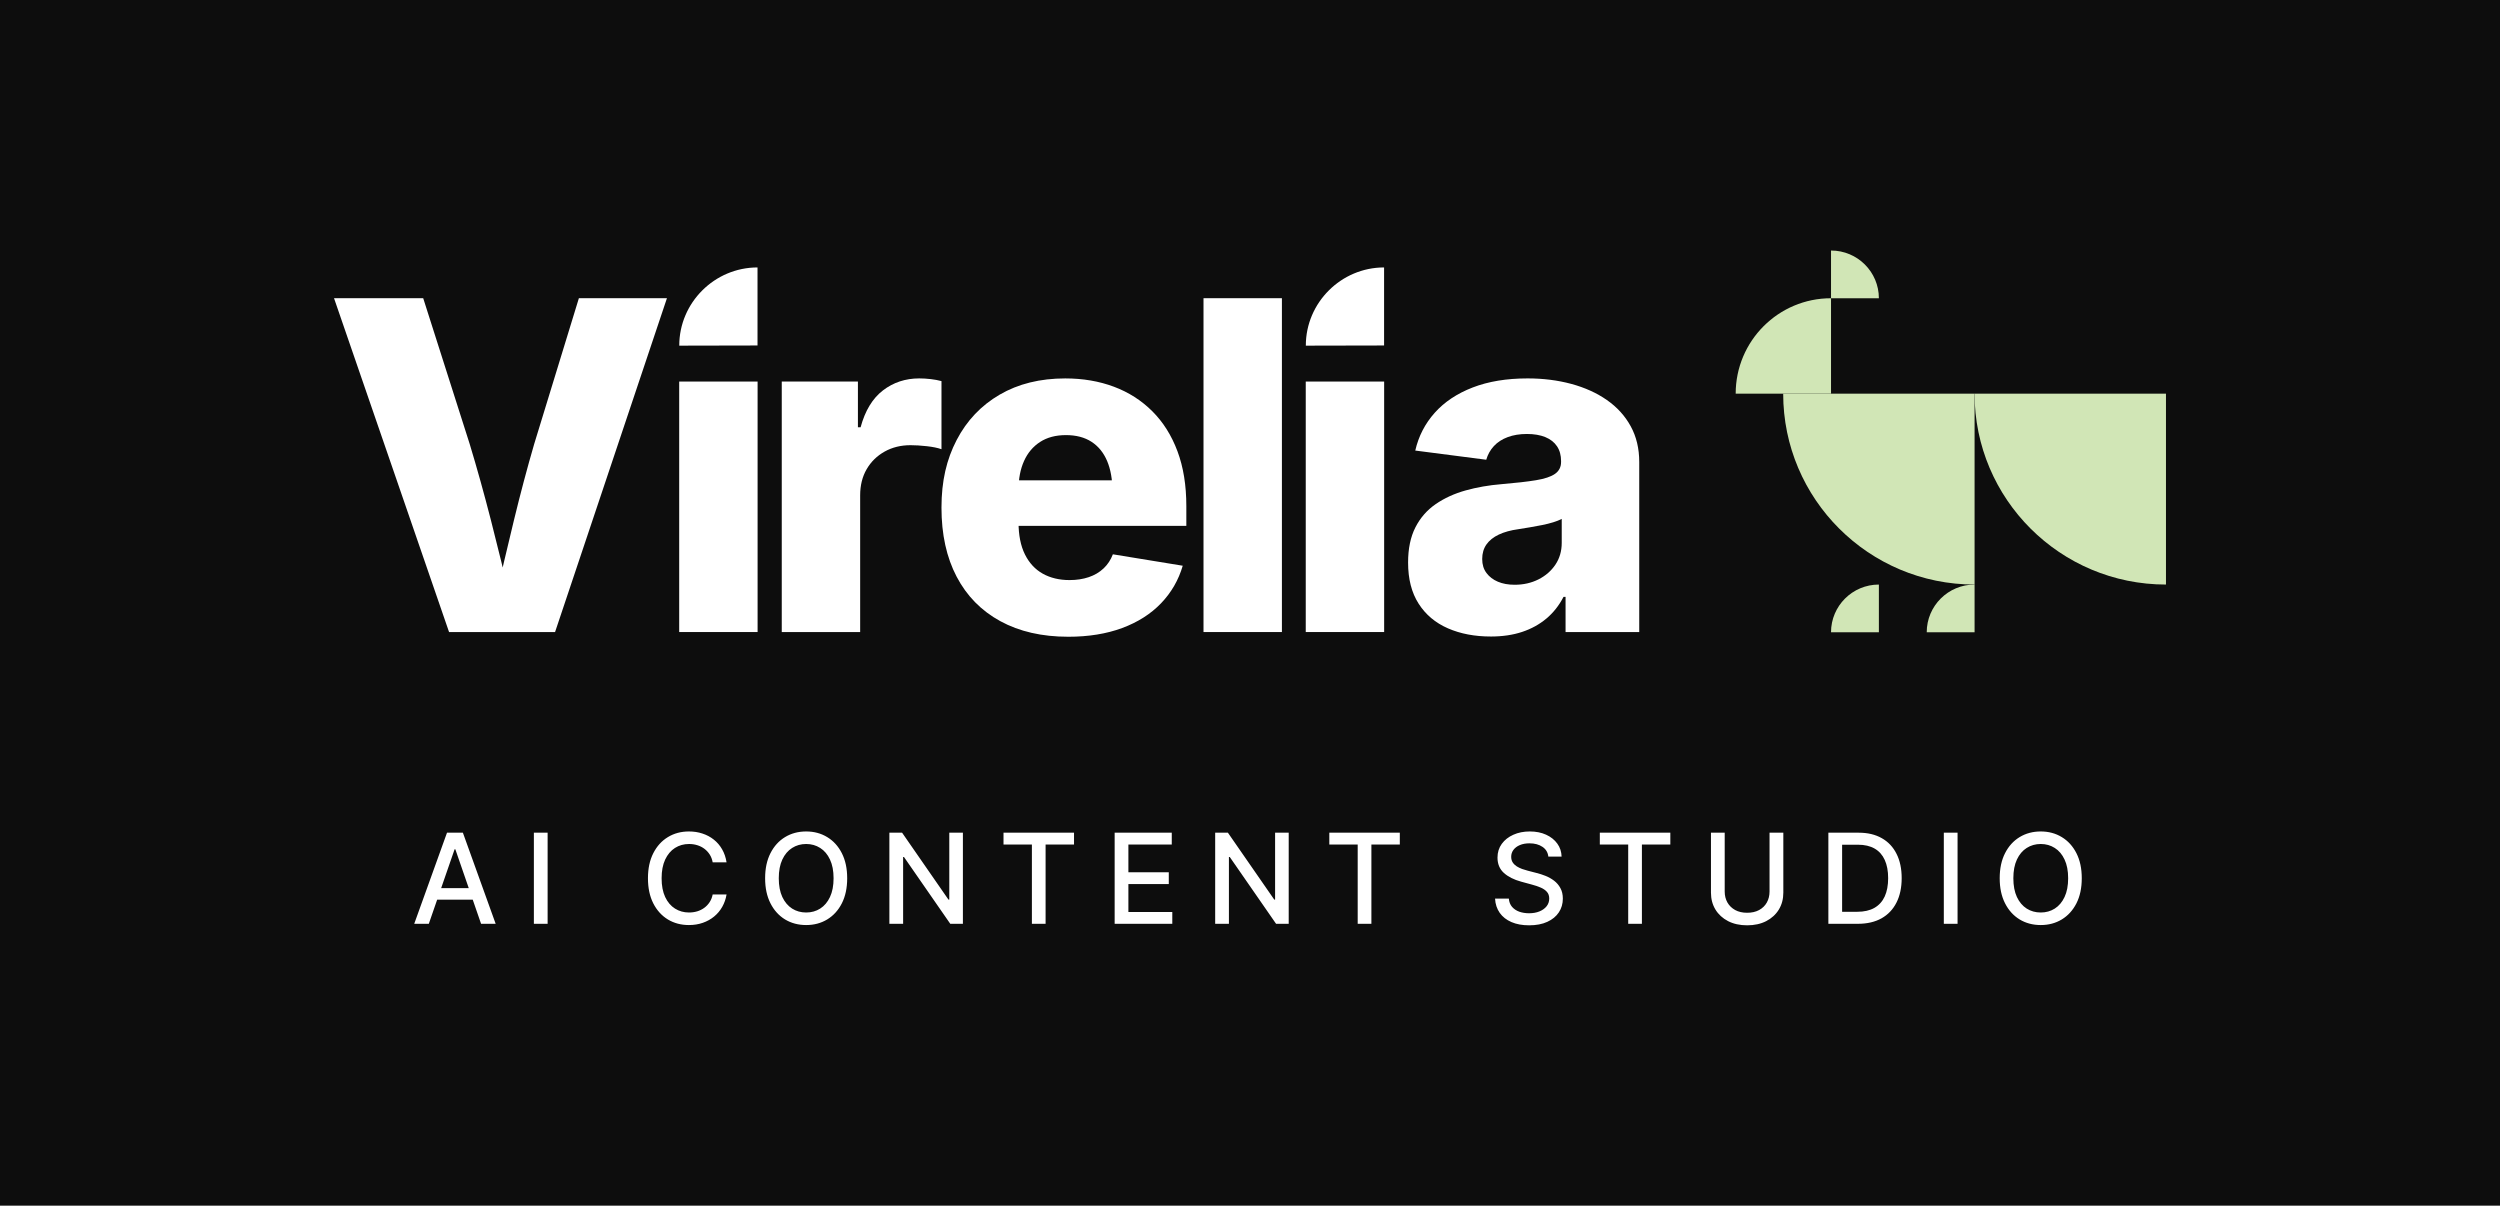
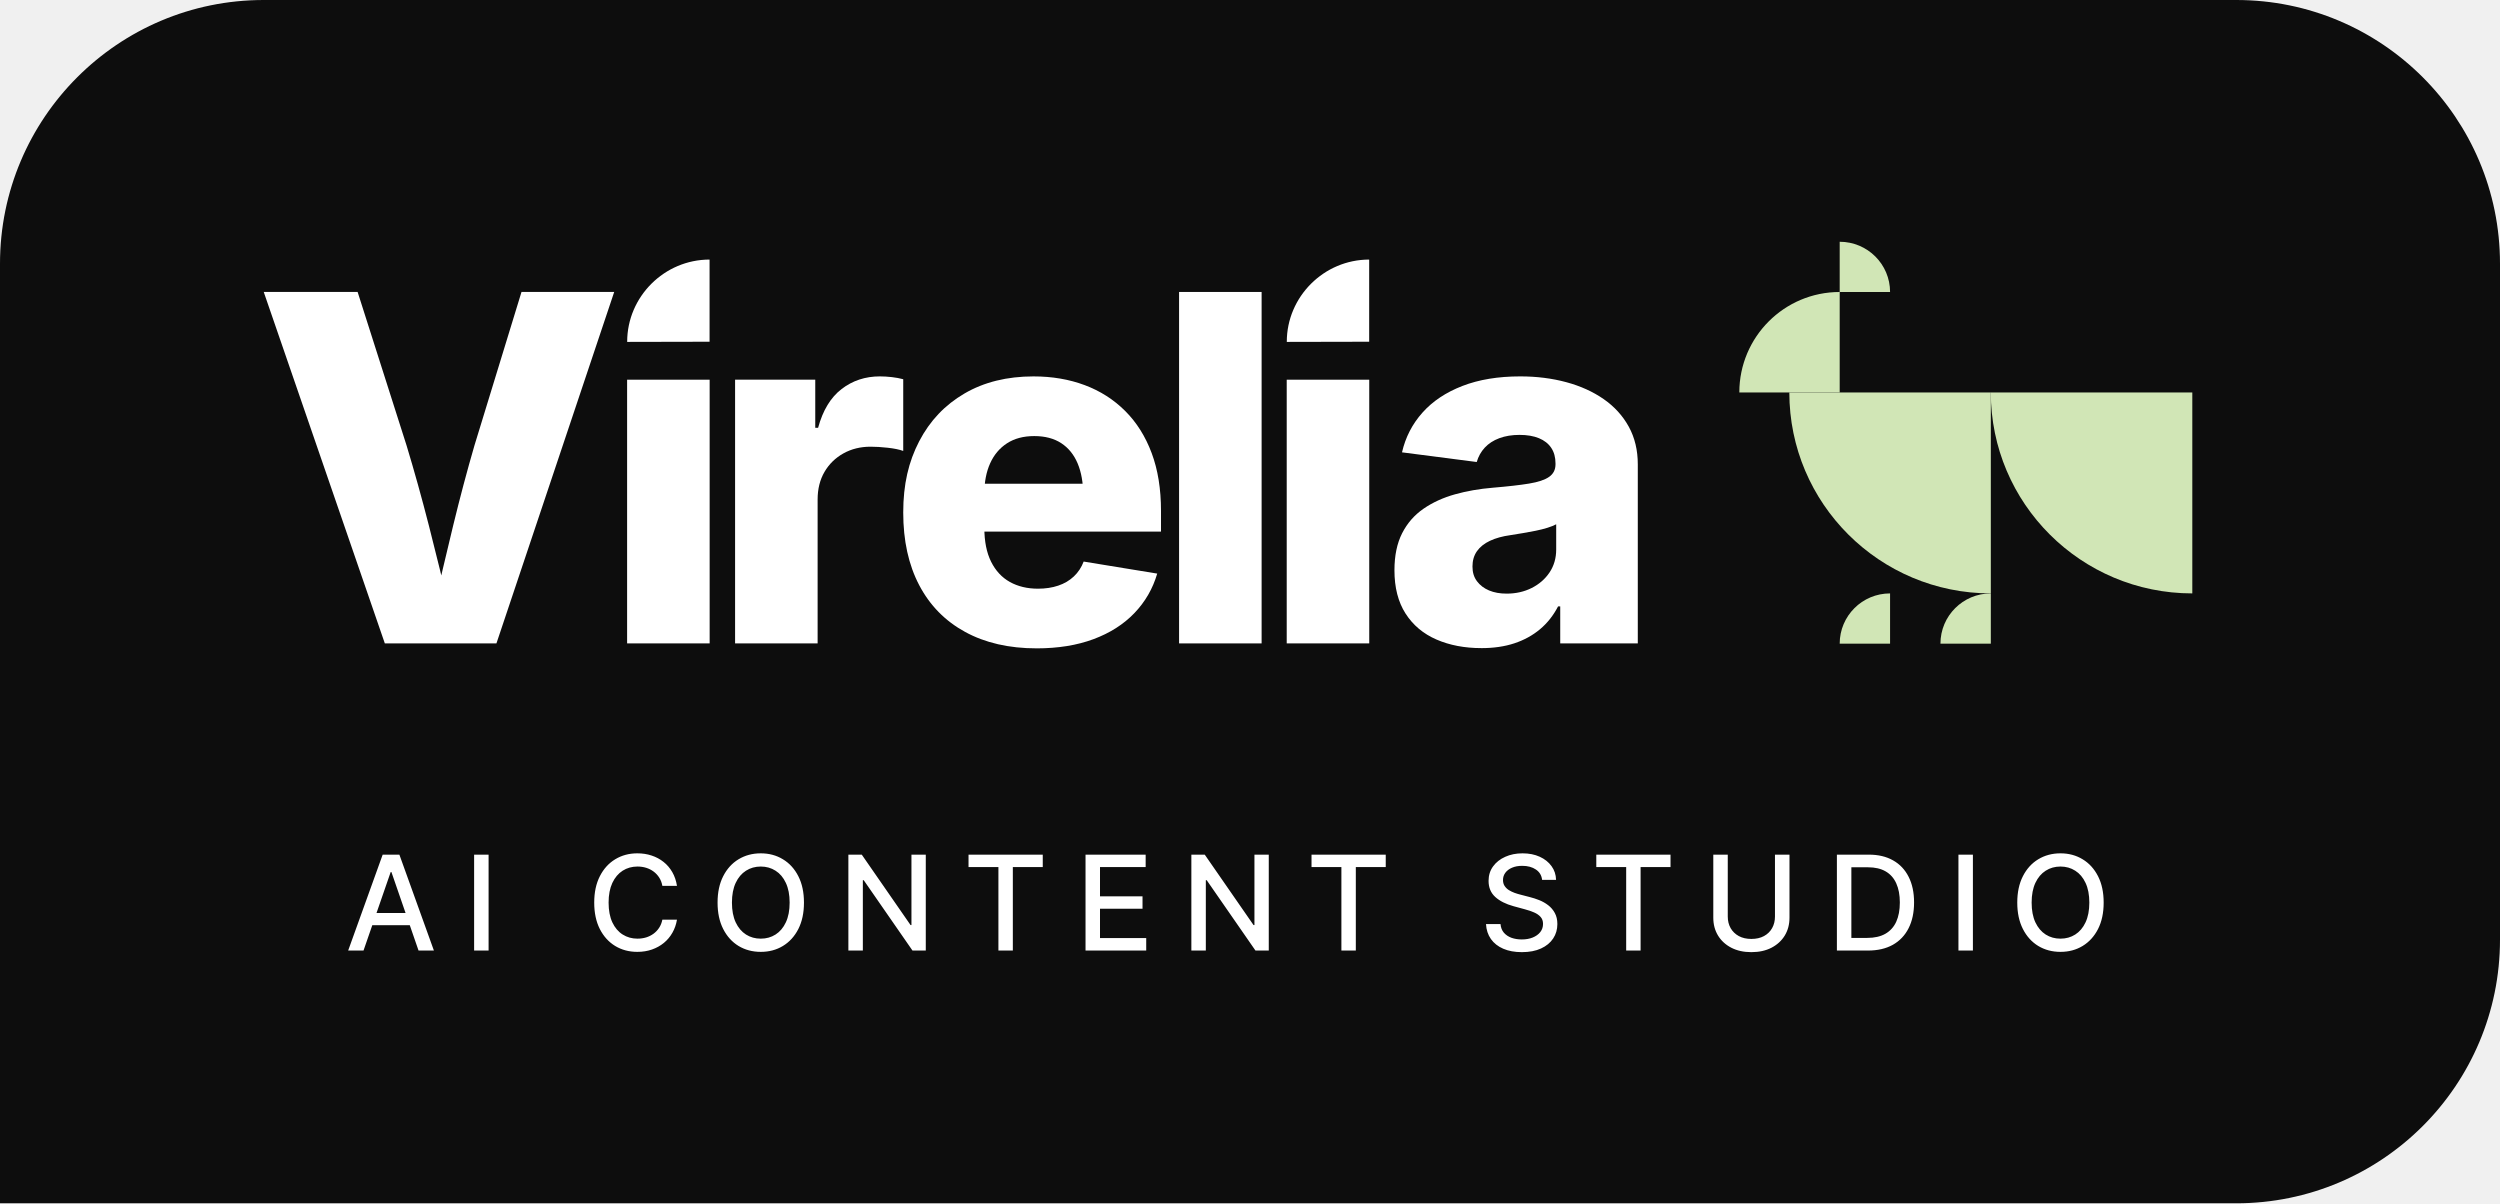
- <svg xmlns="http://www.w3.org/2000/svg" width="479" height="231" viewBox="0 0 479 231" fill="none">
-   <rect width="479" height="231" fill="#0D0D0D" />
+ <svg xmlns="http://www.w3.org/2000/svg" width="455" height="219" viewBox="0 0 455 219" fill="none">
+   <path d="M0 48C0 21.49 21.49 0 48 0H407C433.51 0 455 21.49 455 48V171C455 197.51 433.51 219 407 219H0V48Z" fill="#0D0D0D" />
  <g clip-path="url(#clip0_846_26747)">
-     <path d="M359.993 57.144C359.993 52.095 355.887 48 350.824 48V57.144H359.993Z" fill="#D1E6B6" />
-     <path d="M359.993 112.001C354.93 112.001 350.824 116.095 350.824 121.145H359.993V112.001Z" fill="#D1E6B6" />
-     <path d="M378.33 112.001C373.267 112.001 369.161 116.095 369.161 121.145H378.33V112.001Z" fill="#D1E6B6" />
-     <path d="M332.557 75.425C332.557 65.329 340.736 57.144 350.824 57.144V75.425H332.557Z" fill="#D1E6B6" />
-     <path d="M378.33 112.001C358.076 112.001 341.658 95.625 341.658 75.425H378.33V112.001Z" fill="#D1E6B6" />
-     <path d="M415 112.001C394.746 112.001 378.328 95.625 378.328 75.425H415V112.001Z" fill="#D1E6B6" />
-     <path d="M86.038 121.098L64 57.136H81.086L89.996 85.082C91.402 89.719 92.757 94.583 94.063 99.678C95.368 104.771 96.681 110.139 98.001 115.776H94.687C95.978 110.11 97.241 104.737 98.474 99.657C99.708 94.577 100.999 89.719 102.348 85.082L110.913 57.136H127.786L106.351 121.1H86.036L86.038 121.098Z" fill="white" />
-     <path d="M130.134 121.098V73.105H145.155V121.098H130.134Z" fill="white" />
-     <path d="M149.785 121.098V73.105H164.377V81.862H164.893C165.753 78.685 167.18 76.332 169.174 74.8C171.169 73.269 173.485 72.503 176.125 72.503C176.814 72.503 177.539 72.547 178.299 72.632C179.059 72.718 179.755 72.847 180.388 73.019V86.07C179.669 85.811 178.729 85.62 177.568 85.49C176.405 85.361 175.365 85.299 174.448 85.299C172.61 85.299 170.96 85.705 169.498 86.521C168.036 87.338 166.887 88.461 166.054 89.892C165.221 91.323 164.807 92.997 164.807 94.914V121.1H149.785V121.098Z" fill="white" />
-     <path d="M204.662 122C199.64 122 195.308 121.006 191.664 119.017C188.019 117.028 185.229 114.188 183.293 110.495C181.355 106.804 180.387 102.397 180.387 97.274C180.387 92.152 181.356 88.031 183.293 84.31C185.229 80.589 187.975 77.692 191.534 75.617C195.091 73.542 199.281 72.505 204.103 72.505C207.488 72.505 210.594 73.036 213.421 74.094C216.247 75.152 218.701 76.721 220.781 78.795C222.862 80.87 224.468 83.424 225.602 86.457C226.736 89.49 227.302 92.997 227.302 96.974V100.751H185.724V92.037H220.157L213.142 94.098C213.142 91.865 212.804 89.948 212.131 88.344C211.456 86.743 210.458 85.511 209.14 84.653C207.82 83.795 206.184 83.366 204.234 83.366C202.283 83.366 200.633 83.803 199.284 84.676C197.935 85.549 196.909 86.765 196.206 88.325C195.504 89.885 195.151 91.71 195.151 93.799V100.067C195.151 102.529 195.56 104.581 196.377 106.227C197.196 107.872 198.336 109.103 199.8 109.92C201.264 110.734 202.97 111.142 204.921 111.142C206.27 111.142 207.496 110.957 208.601 110.584C209.706 110.213 210.652 109.655 211.442 108.91C212.231 108.166 212.826 107.264 213.227 106.204L226.613 108.393C225.809 111.141 224.424 113.538 222.46 115.584C220.495 117.631 218.012 119.212 215.015 120.327C212.016 121.443 208.566 122.002 204.664 122.002L204.662 122Z" fill="white" />
-     <path d="M245.613 57.136V121.1H230.592V57.136H245.613Z" fill="white" />
-     <path d="M250.182 121.098V73.105H265.203V121.098H250.182Z" fill="white" />
-     <path d="M285.627 121.956C282.556 121.956 279.823 121.434 277.427 120.39C275.03 119.346 273.158 117.771 271.811 115.668C270.462 113.564 269.789 110.939 269.789 107.79C269.789 105.128 270.255 102.882 271.188 101.049C272.12 99.218 273.419 97.731 275.083 96.585C276.748 95.441 278.656 94.569 280.808 93.967C282.961 93.365 285.255 92.965 287.694 92.765C290.419 92.536 292.614 92.286 294.279 92.013C295.943 91.742 297.163 91.334 297.938 90.79C298.713 90.246 299.101 89.488 299.101 88.515V88.344C299.101 87.228 298.842 86.284 298.326 85.511C297.81 84.739 297.063 84.153 296.087 83.751C295.112 83.351 293.934 83.15 292.558 83.15C291.181 83.15 289.954 83.35 288.878 83.751C287.802 84.151 286.919 84.724 286.23 85.468C285.541 86.213 285.054 87.086 284.766 88.086L271.165 86.326C271.796 83.579 273.039 81.168 274.889 79.094C276.74 77.019 279.164 75.402 282.163 74.242C285.161 73.082 288.669 72.503 292.687 72.503C295.67 72.503 298.462 72.855 301.058 73.555C303.654 74.257 305.929 75.286 307.881 76.646C309.832 78.006 311.352 79.679 312.443 81.668C313.533 83.658 314.078 85.939 314.078 88.515V121.098H299.962V114.359H299.573C298.713 116.019 297.614 117.407 296.28 118.523C294.945 119.64 293.396 120.492 291.631 121.077C289.866 121.664 287.865 121.958 285.627 121.958V121.956ZM290.19 112.041C291.882 112.041 293.41 111.697 294.772 111.01C296.134 110.323 297.218 109.379 298.022 108.177C298.824 106.975 299.227 105.588 299.227 104.013V99.42C298.797 99.649 298.258 99.864 297.613 100.064C296.967 100.264 296.257 100.443 295.482 100.599C294.708 100.757 293.933 100.899 293.158 101.028C292.383 101.157 291.637 101.28 290.921 101.393C289.459 101.593 288.21 101.937 287.176 102.424C286.143 102.911 285.353 103.54 284.808 104.313C284.263 105.086 283.99 106.015 283.99 107.103C283.99 108.19 284.263 109.056 284.808 109.786C285.353 110.515 286.084 111.073 287.003 111.46C287.92 111.847 288.983 112.039 290.188 112.039L290.19 112.041Z" fill="white" />
-     <path d="M265.19 66.195L250.197 66.227C250.197 66.216 250.197 66.206 250.197 66.195C250.197 57.991 256.965 51.241 265.19 51.241V66.195Z" fill="white" />
-     <path d="M145.141 66.195L130.147 66.227C130.147 66.216 130.147 66.206 130.147 66.195C130.147 57.991 136.915 51.241 145.141 51.241V66.195Z" fill="white" />
+     <path d="M343.993 53.144C343.993 48.095 339.887 44 334.824 44V53.144H343.993Z" fill="#D1E6B6" />
+     <path d="M343.993 108.001C338.93 108.001 334.824 112.095 334.824 117.145H343.993V108.001Z" fill="#D1E6B6" />
+     <path d="M362.33 108.001C357.267 108.001 353.161 112.095 353.161 117.145H362.33V108.001Z" fill="#D1E6B6" />
+     <path d="M316.557 71.425C316.557 61.329 324.736 53.144 334.824 53.144V71.425H316.557Z" fill="#D1E6B6" />
+     <path d="M362.33 108C342.076 108 325.658 91.625 325.658 71.425H362.33V108Z" fill="#D1E6B6" />
+     <path d="M399 108C378.746 108 362.328 91.625 362.328 71.425H399V108Z" fill="#D1E6B6" />
+     <path d="M70.038 117.098L48 53.136H65.086L73.996 81.082C75.402 85.719 76.757 90.583 78.063 95.678C79.368 100.771 80.681 106.139 82.001 111.776H78.687C79.978 106.11 81.241 100.737 82.474 95.657C83.708 90.577 84.999 85.719 86.348 81.082L94.913 53.136H111.786L90.351 117.1H70.036L70.038 117.098Z" fill="white" />
+     <path d="M114.134 117.098V69.105H129.155V117.098H114.134Z" fill="white" />
+     <path d="M133.785 117.098V69.105H148.377V77.862H148.893C149.753 74.685 151.18 72.332 153.174 70.8C155.169 69.269 157.485 68.503 160.125 68.503C160.814 68.503 161.539 68.547 162.299 68.632C163.059 68.718 163.755 68.847 164.388 69.019V82.07C163.669 81.811 162.729 81.62 161.568 81.49C160.405 81.361 159.365 81.299 158.448 81.299C156.61 81.299 154.96 81.705 153.498 82.521C152.036 83.338 150.887 84.461 150.054 85.892C149.221 87.323 148.807 88.997 148.807 90.914V117.1H133.785V117.098Z" fill="white" />
+     <path d="M188.662 118C183.64 118 179.308 117.006 175.664 115.017C172.019 113.028 169.229 110.188 167.293 106.495C165.355 102.804 164.387 98.397 164.387 93.274C164.387 88.152 165.356 84.031 167.293 80.31C169.229 76.589 171.975 73.692 175.534 71.617C179.091 69.542 183.281 68.505 188.103 68.505C191.488 68.505 194.594 69.036 197.421 70.094C200.247 71.152 202.701 72.721 204.781 74.795C206.862 76.87 208.468 79.424 209.602 82.457C210.736 85.49 211.302 88.997 211.302 92.974V96.751H169.724V88.037H204.157L197.142 90.098C197.142 87.865 196.804 85.948 196.131 84.344C195.456 82.743 194.458 81.511 193.14 80.653C191.82 79.795 190.184 79.366 188.234 79.366C186.283 79.366 184.633 79.803 183.284 80.676C181.935 81.549 180.909 82.765 180.206 84.325C179.504 85.885 179.151 87.71 179.151 89.799V96.067C179.151 98.529 179.56 100.581 180.377 102.227C181.196 103.872 182.336 105.103 183.8 105.92C185.264 106.734 186.97 107.142 188.921 107.142C190.27 107.142 191.496 106.957 192.601 106.584C193.706 106.213 194.652 105.655 195.442 104.91C196.231 104.166 196.826 103.264 197.227 102.204L210.613 104.393C209.809 107.141 208.424 109.538 206.46 111.584C204.495 113.631 202.012 115.212 199.015 116.327C196.016 117.443 192.566 118.002 188.664 118.002L188.662 118Z" fill="white" />
+     <path d="M229.613 53.136V117.1H214.592V53.136H229.613Z" fill="white" />
+     <path d="M234.182 117.098V69.105H249.203V117.098H234.182Z" fill="white" />
+     <path d="M269.627 117.956C266.556 117.956 263.823 117.434 261.427 116.39C259.03 115.346 257.158 113.771 255.811 111.668C254.462 109.564 253.789 106.939 253.789 103.79C253.789 101.128 254.255 98.882 255.188 97.049C256.12 95.218 257.419 93.731 259.083 92.585C260.748 91.441 262.656 90.569 264.808 89.967C266.961 89.365 269.255 88.965 271.694 88.765C274.419 88.536 276.614 88.286 278.279 88.013C279.943 87.742 281.163 87.334 281.938 86.79C282.713 86.246 283.101 85.488 283.101 84.515V84.344C283.101 83.228 282.842 82.284 282.326 81.511C281.81 80.739 281.063 80.153 280.087 79.751C279.112 79.351 277.934 79.15 276.558 79.15C275.181 79.15 273.954 79.35 272.878 79.751C271.802 80.151 270.919 80.724 270.23 81.468C269.541 82.213 269.054 83.086 268.766 84.086L255.165 82.326C255.796 79.579 257.039 77.168 258.889 75.094C260.74 73.019 263.164 71.402 266.163 70.242C269.161 69.082 272.669 68.503 276.687 68.503C279.67 68.503 282.462 68.855 285.058 69.555C287.654 70.257 289.929 71.286 291.881 72.646C293.832 74.006 295.352 75.679 296.443 77.668C297.533 79.658 298.078 81.939 298.078 84.515V117.098H283.962V110.359H283.573C282.713 112.019 281.614 113.407 280.28 114.523C278.945 115.64 277.396 116.492 275.631 117.077C273.866 117.664 271.865 117.958 269.627 117.958V117.956ZM274.19 108.041C275.882 108.041 277.41 107.697 278.772 107.01C280.134 106.323 281.218 105.379 282.022 104.177C282.824 102.975 283.227 101.588 283.227 100.013V95.42C282.797 95.649 282.258 95.864 281.613 96.064C280.967 96.264 280.257 96.443 279.482 96.599C278.708 96.757 277.933 96.899 277.158 97.028C276.383 97.157 275.637 97.28 274.921 97.393C273.459 97.593 272.21 97.937 271.176 98.424C270.143 98.911 269.353 99.54 268.808 100.313C268.263 101.086 267.99 102.015 267.99 103.103C267.99 104.19 268.263 105.056 268.808 105.785C269.353 106.515 270.084 107.073 271.003 107.46C271.92 107.847 272.983 108.039 274.188 108.039L274.19 108.041Z" fill="white" />
+     <path d="M249.19 62.195L234.197 62.227C234.197 62.216 234.197 62.206 234.197 62.195C234.197 53.991 240.965 47.241 249.19 47.241V62.195Z" fill="white" />
+     <path d="M129.141 62.195L114.147 62.227C114.147 62.216 114.147 62.206 114.147 62.195C114.147 53.991 120.915 47.241 129.141 47.241V62.195Z" fill="white" />
  </g>
-   <path d="M82.16 177H79.365L85.646 159.545H88.688L94.97 177H92.174L87.24 162.716H87.103L82.16 177ZM82.629 170.165H91.697V172.381H82.629V170.165ZM104.924 159.545V177H102.29V159.545H104.924ZM139.208 165.222H136.549C136.446 164.653 136.256 164.153 135.978 163.722C135.699 163.29 135.358 162.923 134.955 162.622C134.551 162.321 134.1 162.094 133.6 161.94C133.105 161.787 132.58 161.71 132.023 161.71C131.017 161.71 130.117 161.963 129.321 162.469C128.532 162.974 127.907 163.716 127.446 164.693C126.992 165.67 126.765 166.864 126.765 168.273C126.765 169.693 126.992 170.892 127.446 171.869C127.907 172.847 128.534 173.585 129.33 174.085C130.125 174.585 131.02 174.835 132.015 174.835C132.566 174.835 133.088 174.761 133.583 174.614C134.083 174.46 134.534 174.236 134.938 173.94C135.341 173.645 135.682 173.284 135.961 172.858C136.245 172.426 136.441 171.932 136.549 171.375L139.208 171.384C139.066 172.241 138.79 173.031 138.381 173.753C137.978 174.469 137.458 175.088 136.821 175.611C136.191 176.128 135.469 176.528 134.657 176.812C133.844 177.097 132.958 177.239 131.998 177.239C130.486 177.239 129.14 176.881 127.958 176.165C126.776 175.443 125.844 174.412 125.162 173.071C124.486 171.73 124.148 170.131 124.148 168.273C124.148 166.409 124.489 164.81 125.171 163.474C125.853 162.134 126.784 161.105 127.966 160.389C129.148 159.668 130.492 159.307 131.998 159.307C132.924 159.307 133.787 159.44 134.588 159.707C135.395 159.969 136.12 160.355 136.762 160.866C137.404 161.372 137.935 161.991 138.355 162.724C138.776 163.452 139.06 164.284 139.208 165.222ZM162.321 168.273C162.321 170.136 161.98 171.739 161.298 173.08C160.616 174.415 159.682 175.443 158.494 176.165C157.312 176.881 155.969 177.239 154.463 177.239C152.952 177.239 151.602 176.881 150.415 176.165C149.233 175.443 148.301 174.412 147.619 173.071C146.937 171.73 146.597 170.131 146.597 168.273C146.597 166.409 146.937 164.81 147.619 163.474C148.301 162.134 149.233 161.105 150.415 160.389C151.602 159.668 152.952 159.307 154.463 159.307C155.969 159.307 157.312 159.668 158.494 160.389C159.682 161.105 160.616 162.134 161.298 163.474C161.98 164.81 162.321 166.409 162.321 168.273ZM159.713 168.273C159.713 166.852 159.483 165.656 159.023 164.685C158.568 163.707 157.943 162.969 157.148 162.469C156.358 161.963 155.463 161.71 154.463 161.71C153.457 161.71 152.56 161.963 151.77 162.469C150.98 162.969 150.355 163.707 149.895 164.685C149.44 165.656 149.213 166.852 149.213 168.273C149.213 169.693 149.44 170.892 149.895 171.869C150.355 172.841 150.98 173.58 151.77 174.085C152.56 174.585 153.457 174.835 154.463 174.835C155.463 174.835 156.358 174.585 157.148 174.085C157.943 173.58 158.568 172.841 159.023 171.869C159.483 170.892 159.713 169.693 159.713 168.273ZM184.492 159.545V177H182.072L173.2 164.199H173.038V177H170.404V159.545H172.842L181.723 172.364H181.884V159.545H184.492ZM192.273 161.812V159.545H205.782V161.812H200.336V177H197.711V161.812H192.273ZM213.567 177V159.545H224.51V161.812H216.2V167.131H223.939V169.389H216.2V174.733H224.612V177H213.567ZM246.916 159.545V177H244.495L235.623 164.199H235.461V177H232.828V159.545H235.265L244.146 172.364H244.308V159.545H246.916ZM254.697 161.812V159.545H268.205V161.812H262.759V177H260.134V161.812H254.697ZM296.662 164.131C296.571 163.324 296.196 162.699 295.537 162.256C294.878 161.807 294.048 161.582 293.048 161.582C292.332 161.582 291.713 161.696 291.19 161.923C290.667 162.145 290.261 162.452 289.971 162.844C289.687 163.23 289.545 163.67 289.545 164.165C289.545 164.58 289.642 164.937 289.835 165.239C290.034 165.54 290.292 165.793 290.611 165.997C290.934 166.196 291.281 166.364 291.65 166.5C292.02 166.631 292.375 166.739 292.716 166.824L294.42 167.267C294.977 167.403 295.548 167.588 296.133 167.821C296.719 168.054 297.261 168.361 297.761 168.741C298.261 169.122 298.665 169.594 298.971 170.156C299.284 170.719 299.44 171.392 299.44 172.176C299.44 173.165 299.184 174.043 298.673 174.81C298.167 175.577 297.432 176.182 296.466 176.625C295.505 177.068 294.344 177.29 292.98 177.29C291.673 177.29 290.542 177.082 289.588 176.668C288.633 176.253 287.886 175.665 287.346 174.903C286.807 174.136 286.508 173.227 286.452 172.176H289.094C289.145 172.807 289.349 173.332 289.707 173.753C290.071 174.168 290.534 174.477 291.096 174.682C291.665 174.881 292.287 174.98 292.963 174.98C293.707 174.98 294.369 174.864 294.949 174.631C295.534 174.392 295.994 174.062 296.329 173.642C296.665 173.216 296.832 172.719 296.832 172.151C296.832 171.634 296.684 171.21 296.389 170.881C296.099 170.551 295.704 170.278 295.204 170.062C294.71 169.847 294.15 169.656 293.525 169.491L291.463 168.929C290.065 168.548 288.957 167.989 288.139 167.25C287.327 166.511 286.92 165.534 286.92 164.318C286.92 163.312 287.193 162.435 287.738 161.685C288.284 160.935 289.023 160.352 289.954 159.938C290.886 159.517 291.937 159.307 293.108 159.307C294.29 159.307 295.332 159.514 296.236 159.929C297.145 160.344 297.861 160.915 298.383 161.642C298.906 162.364 299.179 163.193 299.202 164.131H296.662ZM306.526 161.812V159.545H320.035V161.812H314.589V177H311.964V161.812H306.526ZM339.044 159.545H341.686V171.026C341.686 172.247 341.4 173.33 340.826 174.273C340.252 175.21 339.445 175.949 338.405 176.489C337.365 177.023 336.147 177.29 334.749 177.29C333.357 177.29 332.141 177.023 331.101 176.489C330.061 175.949 329.255 175.21 328.681 174.273C328.107 173.33 327.82 172.247 327.82 171.026V159.545H330.453V170.812C330.453 171.602 330.627 172.304 330.973 172.918C331.326 173.531 331.823 174.014 332.465 174.366C333.107 174.713 333.868 174.886 334.749 174.886C335.635 174.886 336.4 174.713 337.042 174.366C337.689 174.014 338.184 173.531 338.525 172.918C338.871 172.304 339.044 171.602 339.044 170.812V159.545ZM355.966 177H350.315V159.545H356.145C357.855 159.545 359.324 159.895 360.551 160.594C361.778 161.287 362.719 162.284 363.372 163.585C364.031 164.881 364.361 166.435 364.361 168.247C364.361 170.065 364.028 171.628 363.364 172.935C362.704 174.241 361.75 175.247 360.5 175.952C359.25 176.651 357.739 177 355.966 177ZM352.949 174.699H355.821C357.151 174.699 358.256 174.449 359.136 173.949C360.017 173.443 360.676 172.713 361.114 171.759C361.551 170.798 361.77 169.628 361.77 168.247C361.77 166.878 361.551 165.716 361.114 164.761C360.682 163.807 360.037 163.082 359.179 162.588C358.321 162.094 357.256 161.847 355.983 161.847H352.949V174.699ZM375.069 159.545V177H372.436V159.545H375.069ZM398.866 168.273C398.866 170.136 398.525 171.739 397.844 173.08C397.162 174.415 396.227 175.443 395.04 176.165C393.858 176.881 392.514 177.239 391.008 177.239C389.497 177.239 388.148 176.881 386.96 176.165C385.778 175.443 384.846 174.412 384.165 173.071C383.483 171.73 383.142 170.131 383.142 168.273C383.142 166.409 383.483 164.81 384.165 163.474C384.846 162.134 385.778 161.105 386.96 160.389C388.148 159.668 389.497 159.307 391.008 159.307C392.514 159.307 393.858 159.668 395.04 160.389C396.227 161.105 397.162 162.134 397.844 163.474C398.525 164.81 398.866 166.409 398.866 168.273ZM396.258 168.273C396.258 166.852 396.028 165.656 395.568 164.685C395.113 163.707 394.488 162.969 393.693 162.469C392.903 161.963 392.008 161.71 391.008 161.71C390.003 161.71 389.105 161.963 388.315 162.469C387.525 162.969 386.9 163.707 386.44 164.685C385.986 165.656 385.758 166.852 385.758 168.273C385.758 169.693 385.986 170.892 386.44 171.869C386.9 172.841 387.525 173.58 388.315 174.085C389.105 174.585 390.003 174.835 391.008 174.835C392.008 174.835 392.903 174.585 393.693 174.085C394.488 173.58 395.113 172.841 395.568 171.869C396.028 170.892 396.258 169.693 396.258 168.273Z" fill="white" />
+   <path d="M66.16 173H63.365L69.646 155.545H72.688L78.97 173H76.174L71.24 158.716H71.103L66.16 173ZM66.629 166.165H75.697V168.381H66.629V166.165ZM88.924 155.545V173H86.29V155.545H88.924ZM123.208 161.222H120.549C120.446 160.653 120.256 160.153 119.978 159.722C119.699 159.29 119.358 158.923 118.955 158.622C118.551 158.321 118.1 158.094 117.6 157.94C117.105 157.787 116.58 157.71 116.023 157.71C115.017 157.71 114.117 157.963 113.321 158.469C112.532 158.974 111.907 159.716 111.446 160.693C110.992 161.67 110.765 162.864 110.765 164.273C110.765 165.693 110.992 166.892 111.446 167.869C111.907 168.847 112.534 169.585 113.33 170.085C114.125 170.585 115.02 170.835 116.015 170.835C116.566 170.835 117.088 170.761 117.583 170.614C118.083 170.46 118.534 170.236 118.938 169.94C119.341 169.645 119.682 169.284 119.961 168.858C120.245 168.426 120.441 167.932 120.549 167.375L123.208 167.384C123.066 168.241 122.79 169.031 122.381 169.753C121.978 170.469 121.458 171.088 120.821 171.611C120.191 172.128 119.469 172.528 118.657 172.812C117.844 173.097 116.958 173.239 115.998 173.239C114.486 173.239 113.14 172.881 111.958 172.165C110.776 171.443 109.844 170.412 109.162 169.071C108.486 167.73 108.148 166.131 108.148 164.273C108.148 162.409 108.489 160.81 109.171 159.474C109.853 158.134 110.784 157.105 111.966 156.389C113.148 155.668 114.492 155.307 115.998 155.307C116.924 155.307 117.787 155.44 118.588 155.707C119.395 155.969 120.12 156.355 120.762 156.866C121.404 157.372 121.935 157.991 122.355 158.724C122.776 159.452 123.06 160.284 123.208 161.222ZM146.321 164.273C146.321 166.136 145.98 167.739 145.298 169.08C144.616 170.415 143.682 171.443 142.494 172.165C141.312 172.881 139.969 173.239 138.463 173.239C136.952 173.239 135.602 172.881 134.415 172.165C133.233 171.443 132.301 170.412 131.619 169.071C130.937 167.73 130.597 166.131 130.597 164.273C130.597 162.409 130.937 160.81 131.619 159.474C132.301 158.134 133.233 157.105 134.415 156.389C135.602 155.668 136.952 155.307 138.463 155.307C139.969 155.307 141.312 155.668 142.494 156.389C143.682 157.105 144.616 158.134 145.298 159.474C145.98 160.81 146.321 162.409 146.321 164.273ZM143.713 164.273C143.713 162.852 143.483 161.656 143.023 160.685C142.568 159.707 141.943 158.969 141.148 158.469C140.358 157.963 139.463 157.71 138.463 157.71C137.457 157.71 136.56 157.963 135.77 158.469C134.98 158.969 134.355 159.707 133.895 160.685C133.44 161.656 133.213 162.852 133.213 164.273C133.213 165.693 133.44 166.892 133.895 167.869C134.355 168.841 134.98 169.58 135.77 170.085C136.56 170.585 137.457 170.835 138.463 170.835C139.463 170.835 140.358 170.585 141.148 170.085C141.943 169.58 142.568 168.841 143.023 167.869C143.483 166.892 143.713 165.693 143.713 164.273ZM168.492 155.545V173H166.072L157.2 160.199H157.038V173H154.404V155.545H156.842L165.723 168.364H165.884V155.545H168.492ZM176.273 157.812V155.545H189.782V157.812H184.336V173H181.711V157.812H176.273ZM197.567 173V155.545H208.51V157.812H200.2V163.131H207.939V165.389H200.2V170.733H208.612V173H197.567ZM230.916 155.545V173H228.495L219.623 160.199H219.461V173H216.828V155.545H219.265L228.146 168.364H228.308V155.545H230.916ZM238.697 157.812V155.545H252.205V157.812H246.759V173H244.134V157.812H238.697ZM280.662 160.131C280.571 159.324 280.196 158.699 279.537 158.256C278.878 157.807 278.048 157.582 277.048 157.582C276.332 157.582 275.713 157.696 275.19 157.923C274.667 158.145 274.261 158.452 273.971 158.844C273.687 159.23 273.545 159.67 273.545 160.165C273.545 160.58 273.642 160.937 273.835 161.239C274.034 161.54 274.292 161.793 274.611 161.997C274.934 162.196 275.281 162.364 275.65 162.5C276.02 162.631 276.375 162.739 276.716 162.824L278.42 163.267C278.977 163.403 279.548 163.588 280.133 163.821C280.719 164.054 281.261 164.361 281.761 164.741C282.261 165.122 282.665 165.594 282.971 166.156C283.284 166.719 283.44 167.392 283.44 168.176C283.44 169.165 283.184 170.043 282.673 170.81C282.167 171.577 281.432 172.182 280.466 172.625C279.505 173.068 278.344 173.29 276.98 173.29C275.673 173.29 274.542 173.082 273.588 172.668C272.633 172.253 271.886 171.665 271.346 170.903C270.807 170.136 270.508 169.227 270.452 168.176H273.094C273.145 168.807 273.349 169.332 273.707 169.753C274.071 170.168 274.534 170.477 275.096 170.682C275.665 170.881 276.287 170.98 276.963 170.98C277.707 170.98 278.369 170.864 278.949 170.631C279.534 170.392 279.994 170.062 280.329 169.642C280.665 169.216 280.832 168.719 280.832 168.151C280.832 167.634 280.684 167.21 280.389 166.881C280.099 166.551 279.704 166.278 279.204 166.062C278.71 165.847 278.15 165.656 277.525 165.491L275.463 164.929C274.065 164.548 272.957 163.989 272.139 163.25C271.327 162.511 270.92 161.534 270.92 160.318C270.92 159.312 271.193 158.435 271.738 157.685C272.284 156.935 273.023 156.352 273.954 155.938C274.886 155.517 275.937 155.307 277.108 155.307C278.29 155.307 279.332 155.514 280.236 155.929C281.145 156.344 281.861 156.915 282.383 157.642C282.906 158.364 283.179 159.193 283.202 160.131H280.662ZM290.526 157.812V155.545H304.035V157.812H298.589V173H295.964V157.812H290.526ZM323.044 155.545H325.686V167.026C325.686 168.247 325.4 169.33 324.826 170.273C324.252 171.21 323.445 171.949 322.405 172.489C321.365 173.023 320.147 173.29 318.749 173.29C317.357 173.29 316.141 173.023 315.101 172.489C314.061 171.949 313.255 171.21 312.681 170.273C312.107 169.33 311.82 168.247 311.82 167.026V155.545H314.453V166.812C314.453 167.602 314.627 168.304 314.973 168.918C315.326 169.531 315.823 170.014 316.465 170.366C317.107 170.713 317.868 170.886 318.749 170.886C319.635 170.886 320.4 170.713 321.042 170.366C321.689 170.014 322.184 169.531 322.525 168.918C322.871 168.304 323.044 167.602 323.044 166.812V155.545ZM339.966 173H334.315V155.545H340.145C341.855 155.545 343.324 155.895 344.551 156.594C345.778 157.287 346.719 158.284 347.372 159.585C348.031 160.881 348.361 162.435 348.361 164.247C348.361 166.065 348.028 167.628 347.364 168.935C346.704 170.241 345.75 171.247 344.5 171.952C343.25 172.651 341.739 173 339.966 173ZM336.949 170.699H339.821C341.151 170.699 342.256 170.449 343.136 169.949C344.017 169.443 344.676 168.713 345.114 167.759C345.551 166.798 345.77 165.628 345.77 164.247C345.77 162.878 345.551 161.716 345.114 160.761C344.682 159.807 344.037 159.082 343.179 158.588C342.321 158.094 341.256 157.847 339.983 157.847H336.949V170.699ZM359.069 155.545V173H356.436V155.545H359.069ZM382.866 164.273C382.866 166.136 382.525 167.739 381.844 169.08C381.162 170.415 380.227 171.443 379.04 172.165C377.858 172.881 376.514 173.239 375.008 173.239C373.497 173.239 372.148 172.881 370.96 172.165C369.778 171.443 368.846 170.412 368.165 169.071C367.483 167.73 367.142 166.131 367.142 164.273C367.142 162.409 367.483 160.81 368.165 159.474C368.846 158.134 369.778 157.105 370.96 156.389C372.148 155.668 373.497 155.307 375.008 155.307C376.514 155.307 377.858 155.668 379.04 156.389C380.227 157.105 381.162 158.134 381.844 159.474C382.525 160.81 382.866 162.409 382.866 164.273ZM380.258 164.273C380.258 162.852 380.028 161.656 379.568 160.685C379.113 159.707 378.488 158.969 377.693 158.469C376.903 157.963 376.008 157.71 375.008 157.71C374.003 157.71 373.105 157.963 372.315 158.469C371.525 158.969 370.9 159.707 370.44 160.685C369.986 161.656 369.758 162.852 369.758 164.273C369.758 165.693 369.986 166.892 370.44 167.869C370.9 168.841 371.525 169.58 372.315 170.085C373.105 170.585 374.003 170.835 375.008 170.835C376.008 170.835 376.903 170.585 377.693 170.085C378.488 169.58 379.113 168.841 379.568 167.869C380.028 166.892 380.258 165.693 380.258 164.273Z" fill="white" />
  <defs>
    <clipPath id="clip0_846_26747">
-       <rect width="351" height="74" fill="white" transform="translate(64 48)" />
+       <rect width="351" height="74" fill="white" transform="translate(48 44)" />
    </clipPath>
  </defs>
</svg>
